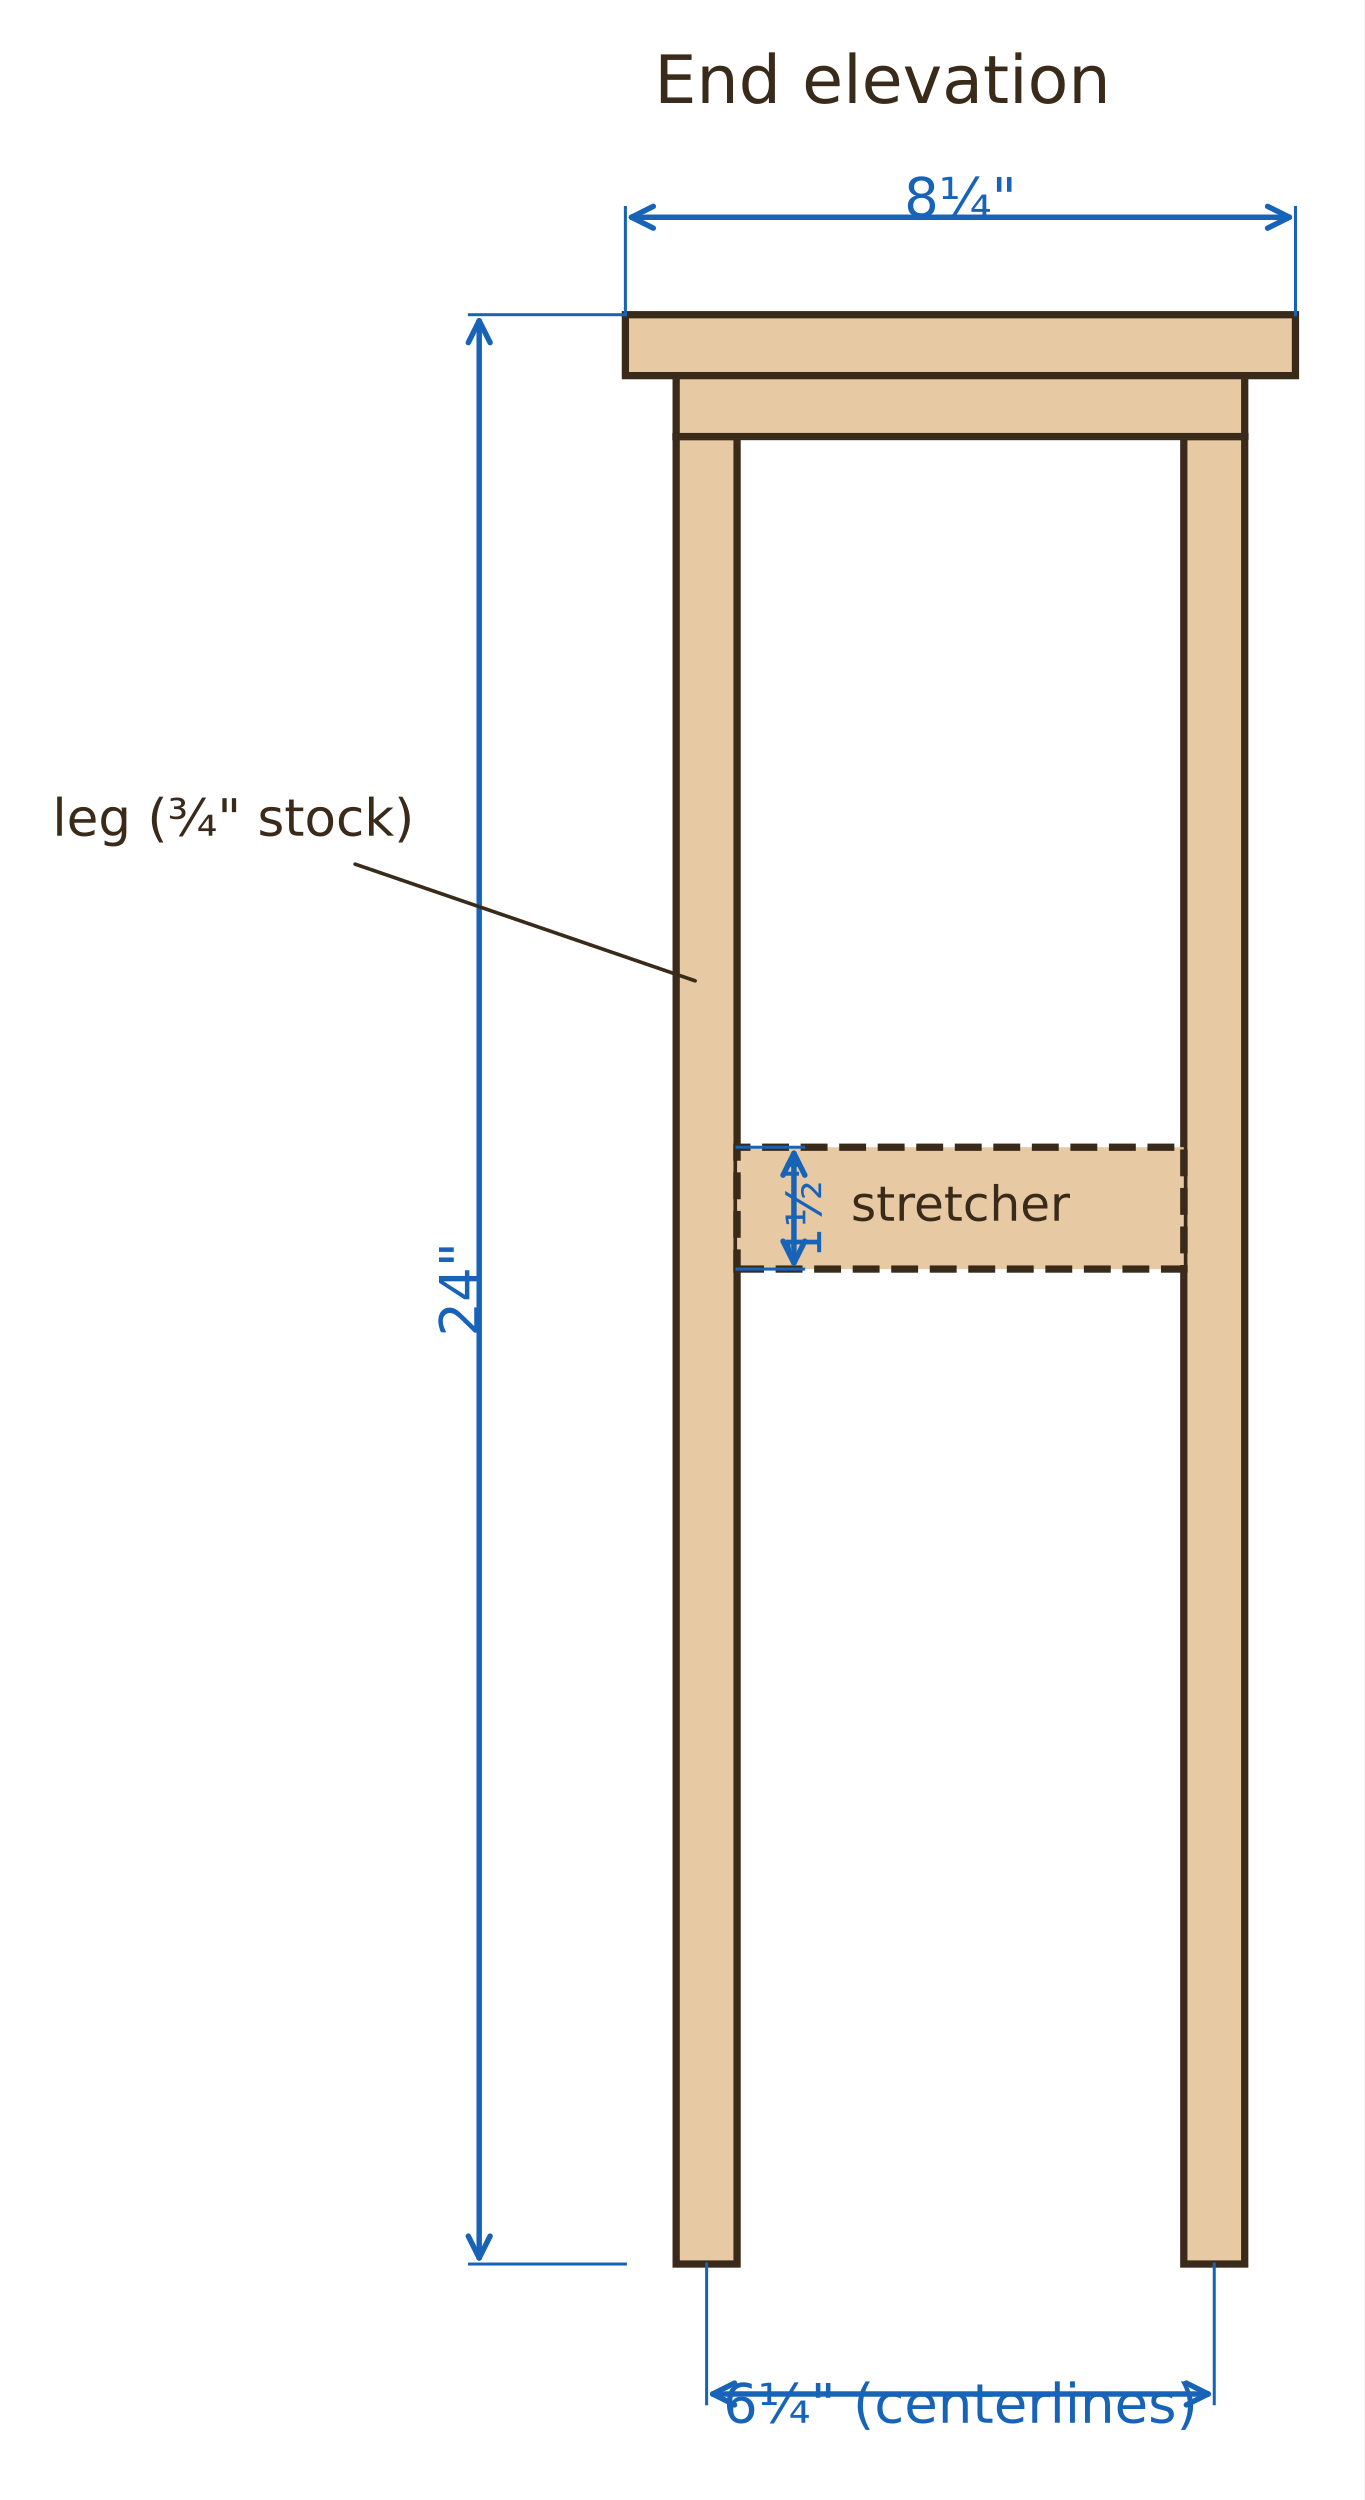
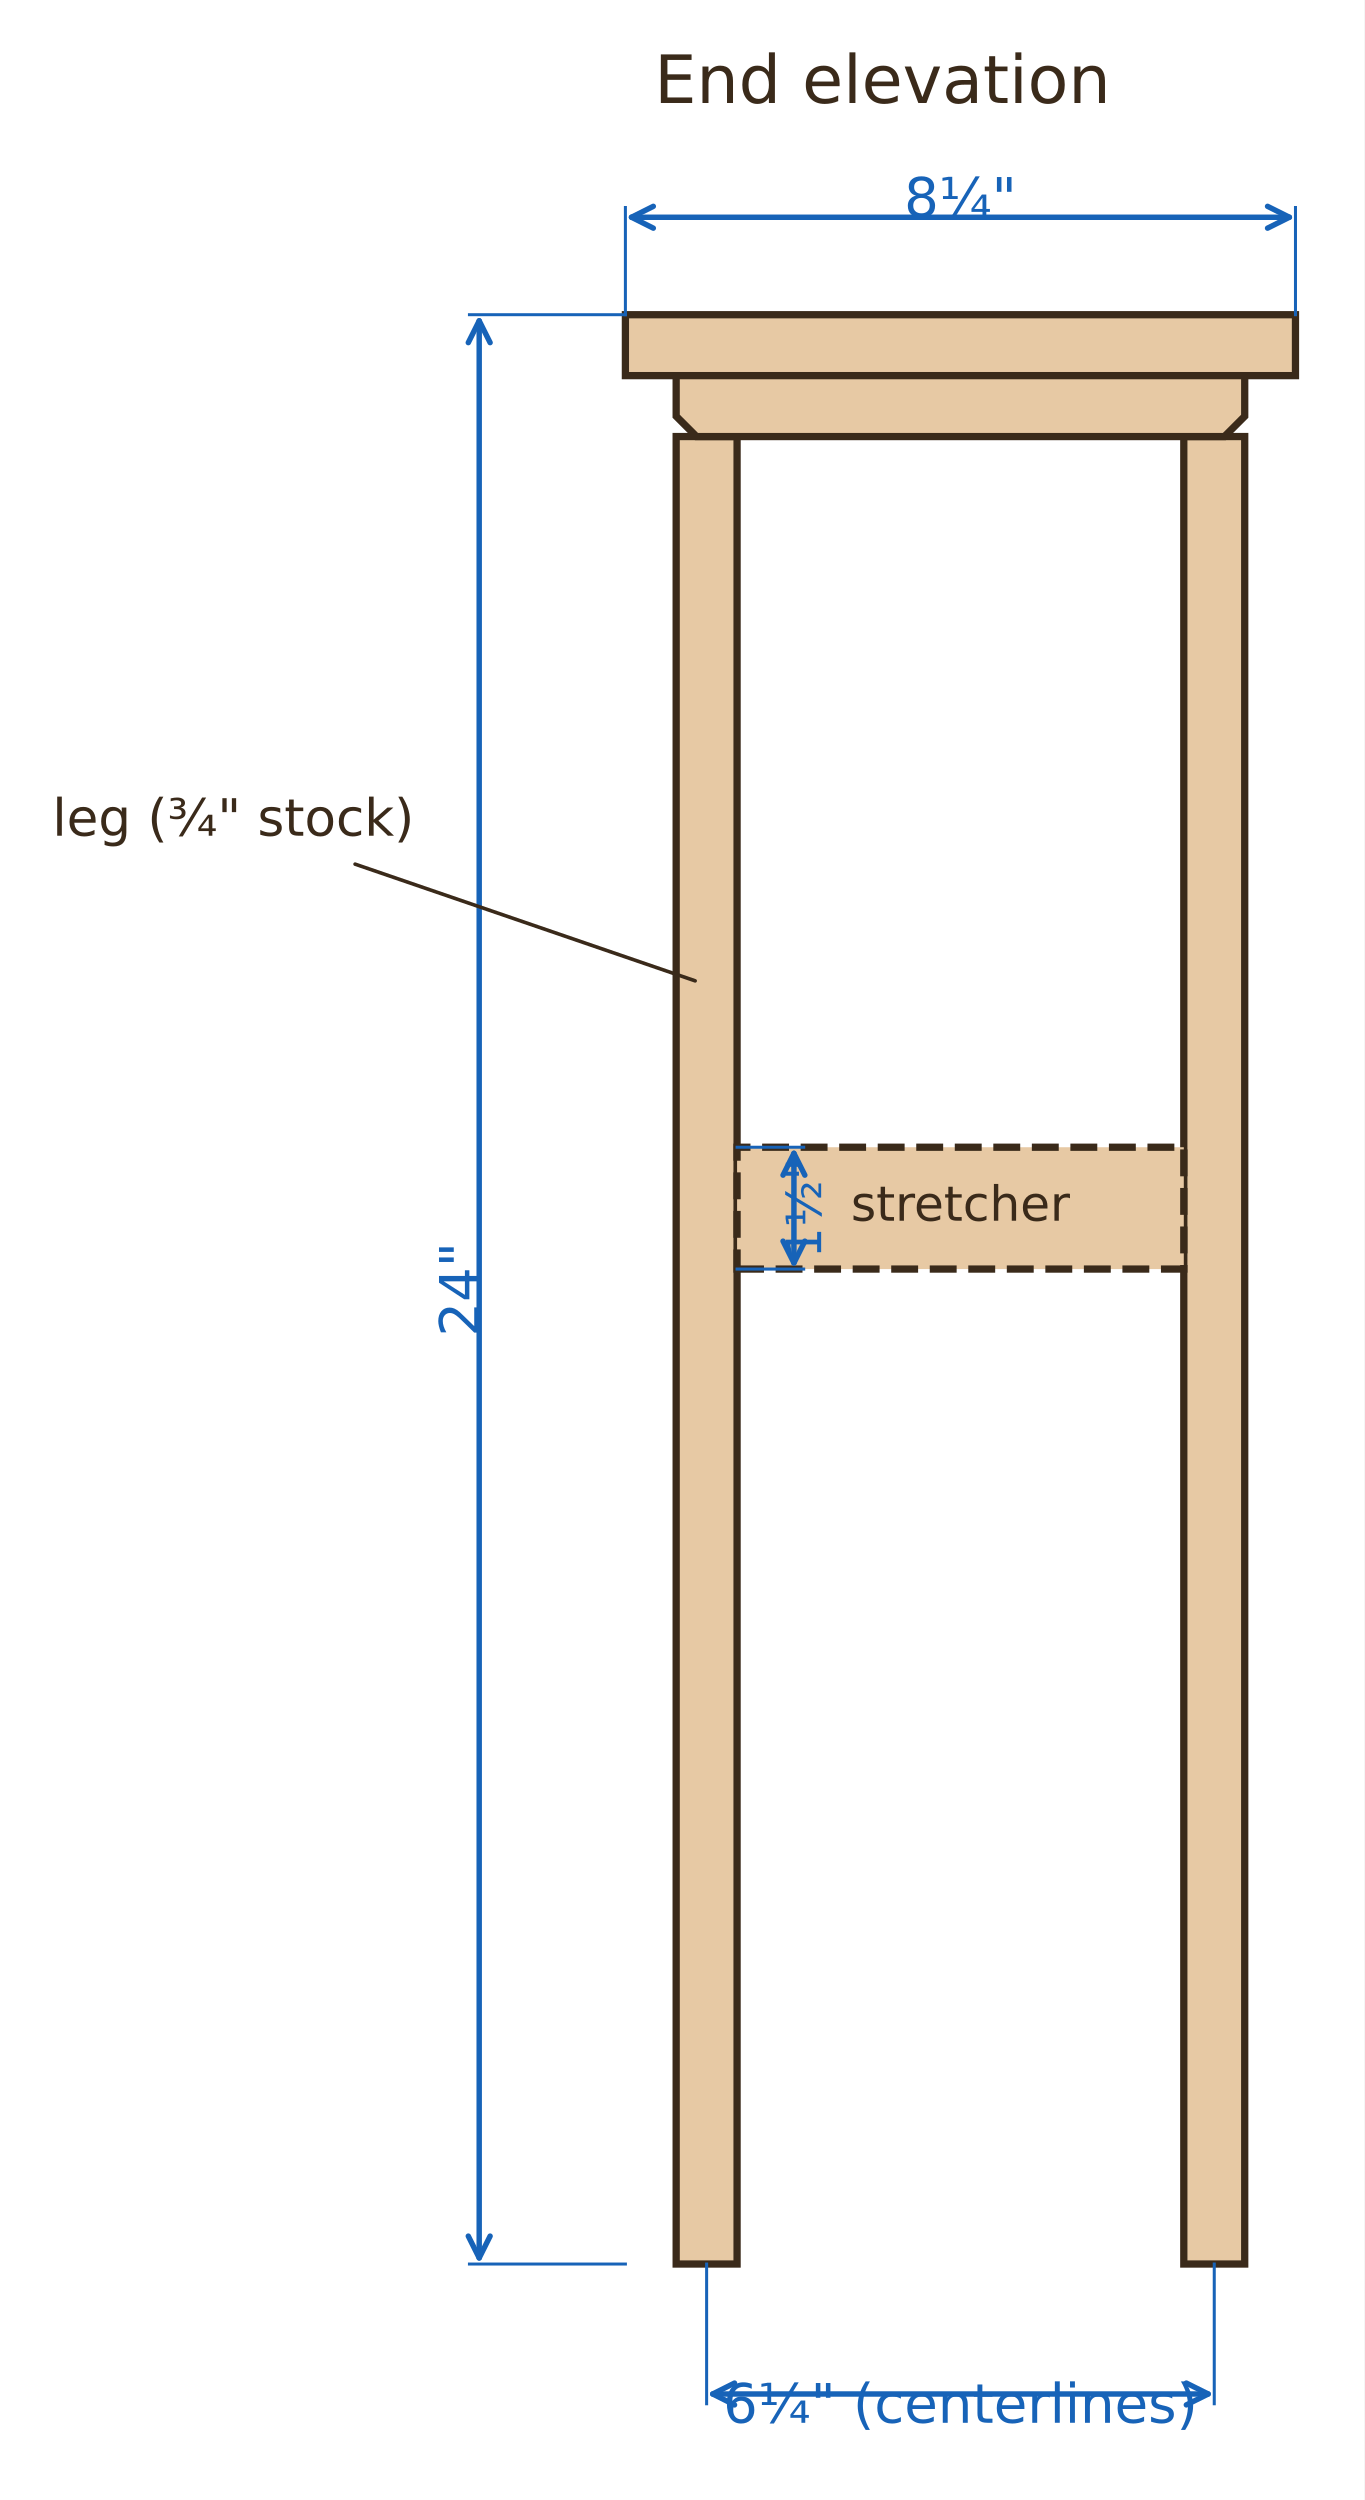
<svg xmlns="http://www.w3.org/2000/svg" xmlns:xlink="http://www.w3.org/1999/xlink" width="225.188pt" height="412.63pt" viewBox="0 0 225.188 412.63" version="1.1">
  <defs>
    <style type="text/css">*{stroke-linejoin: round; stroke-linecap: butt}</style>
  </defs>
  <g id="figure_1">
    <g id="patch_1">
      <path d="M 0 412.63  L 225.188 412.63  L 225.188 0  L 0 0  z " style="fill: #ffffff" />
    </g>
    <g id="axes_1">
      <g id="patch_2">
-         <path d="M 103.223 61.998  L 213.821 61.998  L 213.821 51.944  L 103.223 51.944  z " clip-path="url(#pfedff070a3)" style="fill: #e7c9a4; stroke: #3a2a1a; stroke-width: 1.2; stroke-linejoin: miter" />
+         <path d="M 103.223 61.998  L 213.821 61.998  L 213.821 51.944  L 103.223 51.944  z " clip-path="url(#p80b5332118)" style="fill: #e7c9a4; stroke: #3a2a1a; stroke-width: 1.2; stroke-linejoin: miter" />
      </g>
      <g id="patch_3">
-         <path d="M 111.602 373.682  L 121.656 373.682  L 121.656 72.052  L 111.602 72.052  z " clip-path="url(#pfedff070a3)" style="fill: #e7c9a4; stroke: #3a2a1a; stroke-width: 1.2; stroke-linejoin: miter" />
+         <path d="M 111.602 373.682  L 121.656 373.682  L 121.656 72.052  L 111.602 72.052  z " clip-path="url(#p80b5332118)" style="fill: #e7c9a4; stroke: #3a2a1a; stroke-width: 1.2; stroke-linejoin: miter" />
      </g>
      <g id="patch_4">
-         <path d="M 195.388 373.682  L 205.443 373.682  L 205.443 72.052  L 195.388 72.052  z " clip-path="url(#pfedff070a3)" style="fill: #e7c9a4; stroke: #3a2a1a; stroke-width: 1.2; stroke-linejoin: miter" />
+         <path d="M 195.388 373.682  L 205.443 373.682  L 205.443 72.052  L 195.388 72.052  z " clip-path="url(#p80b5332118)" style="fill: #e7c9a4; stroke: #3a2a1a; stroke-width: 1.2; stroke-linejoin: miter" />
      </g>
      <g id="patch_5">
-         <path d="M 111.602 72.052  L 205.443 72.052  L 205.443 61.998  L 111.602 61.998  z " clip-path="url(#pfedff070a3)" style="fill: #e7c9a4; stroke: #3a2a1a; stroke-width: 1.2; stroke-linejoin: miter" />
+         <path d="M 111.602 61.998  L 111.602 68.701  L 114.954 72.052  L 202.091 72.052  L 205.443 68.701  L 205.443 61.998  z " clip-path="url(#p80b5332118)" style="fill: #e7c9a4; stroke: #3a2a1a; stroke-width: 1.2; stroke-linejoin: miter" />
      </g>
      <g id="patch_6">
-         <path d="M 121.656 209.462  L 195.388 209.462  L 195.388 189.353  L 121.656 189.353  z " clip-path="url(#pfedff070a3)" style="fill: #e7c9a4; stroke-dasharray: 4.44,1.92; stroke-dashoffset: 0; stroke: #3a2a1a; stroke-width: 1.2; stroke-linejoin: miter" />
+         <path d="M 121.656 209.462  L 195.388 209.462  L 195.388 189.353  L 121.656 189.353  z " clip-path="url(#p80b5332118)" style="fill: #e7c9a4; stroke-dasharray: 4.44,1.92; stroke-dashoffset: 0; stroke: #3a2a1a; stroke-width: 1.2; stroke-linejoin: miter" />
      </g>
      <g id="line2d_1">
-         <path d="M 103.223 373.682  L 77.484 373.682  " clip-path="url(#pfedff070a3)" style="fill: none; stroke: #1763b8; stroke-width: 0.5; stroke-linecap: square" />
+         <path d="M 103.223 373.682  L 77.484 373.682  " clip-path="url(#p80b5332118)" style="fill: none; stroke: #1763b8; stroke-width: 0.5; stroke-linecap: square" />
      </g>
      <g id="line2d_2">
-         <path d="M 103.223 51.944  L 77.484 51.944  " clip-path="url(#pfedff070a3)" style="fill: none; stroke: #1763b8; stroke-width: 0.5; stroke-linecap: square" />
+         <path d="M 103.223 51.944  L 77.484 51.944  " clip-path="url(#p80b5332118)" style="fill: none; stroke: #1763b8; stroke-width: 0.5; stroke-linecap: square" />
      </g>
      <g id="line2d_3">
-         <path d="M 103.223 51.944  L 103.223 34.248  " clip-path="url(#pfedff070a3)" style="fill: none; stroke: #1763b8; stroke-width: 0.5; stroke-linecap: square" />
+         <path d="M 103.223 51.944  L 103.223 34.248  " clip-path="url(#p80b5332118)" style="fill: none; stroke: #1763b8; stroke-width: 0.5; stroke-linecap: square" />
      </g>
      <g id="line2d_4">
-         <path d="M 213.821 51.944  L 213.821 34.248  " clip-path="url(#pfedff070a3)" style="fill: none; stroke: #1763b8; stroke-width: 0.5; stroke-linecap: square" />
+         <path d="M 213.821 51.944  L 213.821 34.248  " clip-path="url(#p80b5332118)" style="fill: none; stroke: #1763b8; stroke-width: 0.5; stroke-linecap: square" />
      </g>
      <g id="line2d_5">
-         <path d="M 116.629 373.682  L 116.629 396.74  " clip-path="url(#pfedff070a3)" style="fill: none; stroke: #1763b8; stroke-width: 0.5; stroke-linecap: square" />
+         <path d="M 116.629 373.682  L 116.629 396.74  " clip-path="url(#p80b5332118)" style="fill: none; stroke: #1763b8; stroke-width: 0.5; stroke-linecap: square" />
      </g>
      <g id="line2d_6">
-         <path d="M 200.415 373.682  L 200.415 396.74  " clip-path="url(#pfedff070a3)" style="fill: none; stroke: #1763b8; stroke-width: 0.5; stroke-linecap: square" />
+         <path d="M 200.415 373.682  L 200.415 396.74  " clip-path="url(#p80b5332118)" style="fill: none; stroke: #1763b8; stroke-width: 0.5; stroke-linecap: square" />
      </g>
      <g id="line2d_7">
-         <path d="M 121.656 209.462  L 132.649 209.462  " clip-path="url(#pfedff070a3)" style="fill: none; stroke: #1763b8; stroke-width: 0.5; stroke-linecap: square" />
+         <path d="M 121.656 209.462  L 132.649 209.462  " clip-path="url(#p80b5332118)" style="fill: none; stroke: #1763b8; stroke-width: 0.5; stroke-linecap: square" />
      </g>
      <g id="line2d_8">
-         <path d="M 121.656 189.353  L 132.649 189.353  " clip-path="url(#pfedff070a3)" style="fill: none; stroke: #1763b8; stroke-width: 0.5; stroke-linecap: square" />
+         <path d="M 121.656 189.353  L 132.649 189.353  " clip-path="url(#p80b5332118)" style="fill: none; stroke: #1763b8; stroke-width: 0.5; stroke-linecap: square" />
      </g>
      <g id="text_1">
        <g style="fill: #3a2a1a" transform="translate(140.4448 201.4858) scale(0.08 -0.08)">
          <defs>
            <path id="DejaVuSans-56" d="M 2834 3397  L 2834 2853  Q 2591 2978 2328 3040  Q 2066 3103 1784 3103  Q 1356 3103 1142 2972  Q 928 2841 928 2578  Q 928 2378 1081 2264  Q 1234 2150 1697 2047  L 1894 2003  Q 2506 1872 2764 1633  Q 3022 1394 3022 966  Q 3022 478 2636 193  Q 2250 -91 1575 -91  Q 1294 -91 989 -36  Q 684 19 347 128  L 347 722  Q 666 556 975 473  Q 1284 391 1588 391  Q 1994 391 2212 530  Q 2431 669 2431 922  Q 2431 1156 2273 1281  Q 2116 1406 1581 1522  L 1381 1569  Q 847 1681 609 1914  Q 372 2147 372 2553  Q 372 3047 722 3315  Q 1072 3584 1716 3584  Q 2034 3584 2315 3537  Q 2597 3491 2834 3397  z " transform="scale(0.015625)" />
            <path id="DejaVuSans-57" d="M 1172 4494  L 1172 3500  L 2356 3500  L 2356 3053  L 1172 3053  L 1172 1153  Q 1172 725 1289 603  Q 1406 481 1766 481  L 2356 481  L 2356 0  L 1766 0  Q 1100 0 847 248  Q 594 497 594 1153  L 594 3053  L 172 3053  L 172 3500  L 594 3500  L 594 4494  L 1172 4494  z " transform="scale(0.015625)" />
            <path id="DejaVuSans-55" d="M 2631 2963  Q 2534 3019 2420 3045  Q 2306 3072 2169 3072  Q 1681 3072 1420 2755  Q 1159 2438 1159 1844  L 1159 0  L 581 0  L 581 3500  L 1159 3500  L 1159 2956  Q 1341 3275 1631 3429  Q 1922 3584 2338 3584  Q 2397 3584 2469 3576  Q 2541 3569 2628 3553  L 2631 2963  z " transform="scale(0.015625)" />
            <path id="DejaVuSans-48" d="M 3597 1894  L 3597 1613  L 953 1613  Q 991 1019 1311 708  Q 1631 397 2203 397  Q 2534 397 2845 478  Q 3156 559 3463 722  L 3463 178  Q 3153 47 2828 -22  Q 2503 -91 2169 -91  Q 1331 -91 842 396  Q 353 884 353 1716  Q 353 2575 817 3079  Q 1281 3584 2069 3584  Q 2775 3584 3186 3129  Q 3597 2675 3597 1894  z M 3022 2063  Q 3016 2534 2758 2815  Q 2500 3097 2075 3097  Q 1594 3097 1305 2825  Q 1016 2553 972 2059  L 3022 2063  z " transform="scale(0.015625)" />
            <path id="DejaVuSans-46" d="M 3122 3366  L 3122 2828  Q 2878 2963 2633 3030  Q 2388 3097 2138 3097  Q 1578 3097 1268 2742  Q 959 2388 959 1747  Q 959 1106 1268 751  Q 1578 397 2138 397  Q 2388 397 2633 464  Q 2878 531 3122 666  L 3122 134  Q 2881 22 2623 -34  Q 2366 -91 2075 -91  Q 1284 -91 818 406  Q 353 903 353 1747  Q 353 2603 823 3093  Q 1294 3584 2113 3584  Q 2378 3584 2631 3529  Q 2884 3475 3122 3366  z " transform="scale(0.015625)" />
            <path id="DejaVuSans-4b" d="M 3513 2113  L 3513 0  L 2938 0  L 2938 2094  Q 2938 2591 2744 2837  Q 2550 3084 2163 3084  Q 1697 3084 1428 2787  Q 1159 2491 1159 1978  L 1159 0  L 581 0  L 581 4863  L 1159 4863  L 1159 2956  Q 1366 3272 1645 3428  Q 1925 3584 2291 3584  Q 2894 3584 3203 3211  Q 3513 2838 3513 2113  z " transform="scale(0.015625)" />
          </defs>
          <use xlink:href="#DejaVuSans-56" />
          <use xlink:href="#DejaVuSans-57" transform="translate(52.09375 0)" />
          <use xlink:href="#DejaVuSans-55" transform="translate(91.29688 0)" />
          <use xlink:href="#DejaVuSans-48" transform="translate(130.2031 0)" />
          <use xlink:href="#DejaVuSans-57" transform="translate(191.7344 0)" />
          <use xlink:href="#DejaVuSans-46" transform="translate(230.9375 0)" />
          <use xlink:href="#DejaVuSans-4b" transform="translate(285.9219 0)" />
          <use xlink:href="#DejaVuSans-48" transform="translate(349.2969 0)" />
          <use xlink:href="#DejaVuSans-55" transform="translate(410.8281 0)" />
        </g>
      </g>
      <g id="patch_7">
        <path d="M 79.093 52.95  Q 79.093 212.813 79.093 372.676  " style="fill: none; stroke: #1763b8; stroke-width: 0.9; stroke-linecap: round" />
        <path d="M 77.293 56.55  L 79.093 52.95  L 80.893 56.55  " style="fill: none; stroke: #1763b8; stroke-width: 0.9; stroke-linecap: round" />
        <path d="M 80.893 369.076  L 79.093 372.676  L 77.293 369.076  " style="fill: none; stroke: #1763b8; stroke-width: 0.9; stroke-linecap: round" />
      </g>
      <g id="text_2">
        <g style="fill: #1763b8" transform="translate(79.01791 220.6094) rotate(-90) scale(0.09 -0.09)">
          <defs>
            <path id="DejaVuSans-15" d="M 1228 531  L 3431 531  L 3431 0  L 469 0  L 469 531  Q 828 903 1448 1529  Q 2069 2156 2228 2338  Q 2531 2678 2651 2914  Q 2772 3150 2772 3378  Q 2772 3750 2511 3984  Q 2250 4219 1831 4219  Q 1534 4219 1204 4116  Q 875 4013 500 3803  L 500 4441  Q 881 4594 1212 4672  Q 1544 4750 1819 4750  Q 2544 4750 2975 4387  Q 3406 4025 3406 3419  Q 3406 3131 3298 2873  Q 3191 2616 2906 2266  Q 2828 2175 2409 1742  Q 1991 1309 1228 531  z " transform="scale(0.015625)" />
            <path id="DejaVuSans-17" d="M 2419 4116  L 825 1625  L 2419 1625  L 2419 4116  z M 2253 4666  L 3047 4666  L 3047 1625  L 3713 1625  L 3713 1100  L 3047 1100  L 3047 0  L 2419 0  L 2419 1100  L 313 1100  L 313 1709  L 2253 4666  z " transform="scale(0.015625)" />
            <path id="DejaVuSans-5" d="M 1147 4666  L 1147 2931  L 616 2931  L 616 4666  L 1147 4666  z M 2328 4666  L 2328 2931  L 1797 2931  L 1797 4666  L 2328 4666  z " transform="scale(0.015625)" />
          </defs>
          <use xlink:href="#DejaVuSans-15" />
          <use xlink:href="#DejaVuSans-17" transform="translate(63.625 0)" />
          <use xlink:href="#DejaVuSans-5" transform="translate(127.25 0)" />
        </g>
      </g>
      <g id="patch_8">
        <path d="M 212.815 35.857  Q 158.522 35.857 104.23 35.857  " style="fill: none; stroke: #1763b8; stroke-width: 0.9; stroke-linecap: round" />
        <path d="M 209.215 34.057  L 212.815 35.857  L 209.215 37.657  " style="fill: none; stroke: #1763b8; stroke-width: 0.9; stroke-linecap: round" />
        <path d="M 107.83 37.657  L 104.23 35.857  L 107.83 34.057  " style="fill: none; stroke: #1763b8; stroke-width: 0.9; stroke-linecap: round" />
      </g>
      <g id="text_3">
        <g style="fill: #1763b8" transform="translate(149.2277 35.78167) scale(0.09 -0.09)">
          <defs>
            <path id="DejaVuSans-1b" d="M 2034 2216  Q 1584 2216 1326 1975  Q 1069 1734 1069 1313  Q 1069 891 1326 650  Q 1584 409 2034 409  Q 2484 409 2743 651  Q 3003 894 3003 1313  Q 3003 1734 2745 1975  Q 2488 2216 2034 2216  z M 1403 2484  Q 997 2584 770 2862  Q 544 3141 544 3541  Q 544 4100 942 4425  Q 1341 4750 2034 4750  Q 2731 4750 3128 4425  Q 3525 4100 3525 3541  Q 3525 3141 3298 2862  Q 3072 2584 2669 2484  Q 3125 2378 3379 2068  Q 3634 1759 3634 1313  Q 3634 634 3220 271  Q 2806 -91 2034 -91  Q 1263 -91 848 271  Q 434 634 434 1313  Q 434 1759 690 2068  Q 947 2378 1403 2484  z M 1172 3481  Q 1172 3119 1398 2916  Q 1625 2713 2034 2713  Q 2441 2713 2670 2916  Q 2900 3119 2900 3481  Q 2900 3844 2670 4047  Q 2441 4250 2034 4250  Q 1625 4250 1398 4047  Q 1172 3844 1172 3481  z " transform="scale(0.015625)" />
            <path id="DejaVuSans-7e" d="M 488 2431  L 1125 2431  L 1125 4341  L 428 4213  L 428 4575  L 1147 4697  L 1575 4697  L 1575 2431  L 2216 2431  L 2216 2088  L 488 2088  L 488 2431  z M 5125 2231  L 4159 921  L 5125 921  L 5125 2231  z M 5056 2609  L 5575 2609  L 5575 921  L 5997 921  L 5997 581  L 5575 581  L 5575 0  L 5125 0  L 5125 581  L 3831 581  L 3831 959  L 5056 2609  z M 4307 4750  L 4807 4750  L 1894 -91  L 1394 -91  L 4307 4750  z " transform="scale(0.015625)" />
          </defs>
          <use xlink:href="#DejaVuSans-1b" />
          <use xlink:href="#DejaVuSans-7e" transform="translate(63.625 0)" />
          <use xlink:href="#DejaVuSans-5" transform="translate(160.5469 0)" />
        </g>
      </g>
      <g id="patch_9">
        <path d="M 199.409 395.132  Q 158.522 395.132 117.635 395.132  " style="fill: none; stroke: #1763b8; stroke-width: 0.9; stroke-linecap: round" />
        <path d="M 195.809 393.332  L 199.409 395.132  L 195.809 396.932  " style="fill: none; stroke: #1763b8; stroke-width: 0.9; stroke-linecap: round" />
        <path d="M 121.235 396.932  L 117.635 395.132  L 121.235 393.332  " style="fill: none; stroke: #1763b8; stroke-width: 0.9; stroke-linecap: round" />
      </g>
      <g id="text_4">
        <g style="fill: #1763b8" transform="translate(119.3428 399.883) scale(0.09 -0.09)">
          <defs>
            <path id="DejaVuSans-19" d="M 2113 2584  Q 1688 2584 1439 2293  Q 1191 2003 1191 1497  Q 1191 994 1439 701  Q 1688 409 2113 409  Q 2538 409 2786 701  Q 3034 994 3034 1497  Q 3034 2003 2786 2293  Q 2538 2584 2113 2584  z M 3366 4563  L 3366 3988  Q 3128 4100 2886 4159  Q 2644 4219 2406 4219  Q 1781 4219 1451 3797  Q 1122 3375 1075 2522  Q 1259 2794 1537 2939  Q 1816 3084 2150 3084  Q 2853 3084 3261 2657  Q 3669 2231 3669 1497  Q 3669 778 3244 343  Q 2819 -91 2113 -91  Q 1303 -91 875 529  Q 447 1150 447 2328  Q 447 3434 972 4092  Q 1497 4750 2381 4750  Q 2619 4750 2861 4703  Q 3103 4656 3366 4563  z " transform="scale(0.015625)" />
            <path id="DejaVuSans-3" transform="scale(0.015625)" />
            <path id="DejaVuSans-b" d="M 1984 4856  Q 1566 4138 1362 3434  Q 1159 2731 1159 2009  Q 1159 1288 1364 580  Q 1569 -128 1984 -844  L 1484 -844  Q 1016 -109 783 600  Q 550 1309 550 2009  Q 550 2706 781 3412  Q 1013 4119 1484 4856  L 1984 4856  z " transform="scale(0.015625)" />
            <path id="DejaVuSans-51" d="M 3513 2113  L 3513 0  L 2938 0  L 2938 2094  Q 2938 2591 2744 2837  Q 2550 3084 2163 3084  Q 1697 3084 1428 2787  Q 1159 2491 1159 1978  L 1159 0  L 581 0  L 581 3500  L 1159 3500  L 1159 2956  Q 1366 3272 1645 3428  Q 1925 3584 2291 3584  Q 2894 3584 3203 3211  Q 3513 2838 3513 2113  z " transform="scale(0.015625)" />
            <path id="DejaVuSans-4f" d="M 603 4863  L 1178 4863  L 1178 0  L 603 0  L 603 4863  z " transform="scale(0.015625)" />
            <path id="DejaVuSans-4c" d="M 603 3500  L 1178 3500  L 1178 0  L 603 0  L 603 3500  z M 603 4863  L 1178 4863  L 1178 4134  L 603 4134  L 603 4863  z " transform="scale(0.015625)" />
            <path id="DejaVuSans-c" d="M 513 4856  L 1013 4856  Q 1481 4119 1714 3412  Q 1947 2706 1947 2009  Q 1947 1309 1714 600  Q 1481 -109 1013 -844  L 513 -844  Q 928 -128 1133 580  Q 1338 1288 1338 2009  Q 1338 2731 1133 3434  Q 928 4138 513 4856  z " transform="scale(0.015625)" />
          </defs>
          <use xlink:href="#DejaVuSans-19" />
          <use xlink:href="#DejaVuSans-7e" transform="translate(63.625 0)" />
          <use xlink:href="#DejaVuSans-5" transform="translate(160.5469 0)" />
          <use xlink:href="#DejaVuSans-3" transform="translate(206.5469 0)" />
          <use xlink:href="#DejaVuSans-b" transform="translate(238.3281 0)" />
          <use xlink:href="#DejaVuSans-46" transform="translate(277.3438 0)" />
          <use xlink:href="#DejaVuSans-48" transform="translate(332.3281 0)" />
          <use xlink:href="#DejaVuSans-51" transform="translate(393.8594 0)" />
          <use xlink:href="#DejaVuSans-57" transform="translate(457.2344 0)" />
          <use xlink:href="#DejaVuSans-48" transform="translate(496.4375 0)" />
          <use xlink:href="#DejaVuSans-55" transform="translate(557.9688 0)" />
          <use xlink:href="#DejaVuSans-4f" transform="translate(599.0781 0)" />
          <use xlink:href="#DejaVuSans-4c" transform="translate(626.8594 0)" />
          <use xlink:href="#DejaVuSans-51" transform="translate(654.6406 0)" />
          <use xlink:href="#DejaVuSans-48" transform="translate(718.0156 0)" />
          <use xlink:href="#DejaVuSans-56" transform="translate(779.5469 0)" />
          <use xlink:href="#DejaVuSans-c" transform="translate(831.6406 0)" />
        </g>
      </g>
      <g id="patch_10">
        <path d="M 131.04 190.359  Q 131.04 199.407 131.04 208.455  " style="fill: none; stroke: #1763b8; stroke-width: 0.9; stroke-linecap: round" />
        <path d="M 129.24 193.959  L 131.04 190.359  L 132.84 193.959  " style="fill: none; stroke: #1763b8; stroke-width: 0.9; stroke-linecap: round" />
        <path d="M 132.84 204.855  L 131.04 208.455  L 129.24 204.855  " style="fill: none; stroke: #1763b8; stroke-width: 0.9; stroke-linecap: round" />
      </g>
      <g id="text_5">
        <g style="fill: #1763b8" transform="translate(135.5316 207.6692) rotate(-90) scale(0.08 -0.08)">
          <defs>
            <path id="DejaVuSans-14" d="M 794 531  L 1825 531  L 1825 4091  L 703 3866  L 703 4441  L 1819 4666  L 2450 4666  L 2450 531  L 3481 531  L 3481 0  L 794 0  L 794 531  z " transform="scale(0.015625)" />
            <path id="DejaVuSans-7f" d="M 488 2431  L 1125 2431  L 1125 4341  L 428 4213  L 428 4575  L 1147 4697  L 1575 4697  L 1575 2431  L 2216 2431  L 2216 2088  L 488 2088  L 488 2431  z M 4472 356  L 5797 356  L 5797 0  L 3928 0  L 3928 343  Q 4034 440 4231 615  Q 5306 1568 5306 1862  Q 5306 2068 5143 2194  Q 4981 2321 4715 2321  Q 4553 2321 4362 2266  Q 4172 2212 3947 2103  L 3947 2487  Q 4187 2575 4395 2618  Q 4603 2662 4781 2662  Q 5234 2662 5506 2456  Q 5778 2250 5778 1912  Q 5778 1478 4743 590  Q 4568 440 4472 356  z M 4307 4750  L 4807 4750  L 1894 -91  L 1394 -91  L 4307 4750  z " transform="scale(0.015625)" />
          </defs>
          <use xlink:href="#DejaVuSans-14" />
          <use xlink:href="#DejaVuSans-7f" transform="translate(63.625 0)" />
          <use xlink:href="#DejaVuSans-5" transform="translate(160.5469 0)" />
        </g>
      </g>
      <g id="patch_11">
        <path d="M 58.608 142.629  Q 86.671 152.26 114.735 161.891  " style="fill: none; stroke: #3a2a1a; stroke-width: 0.6; stroke-linecap: round" />
      </g>
      <g id="text_6">
        <g style="fill: #3a2a1a" transform="translate(8.64 137.9382) scale(0.085 -0.085)">
          <defs>
            <path id="DejaVuSans-4a" d="M 2906 1791  Q 2906 2416 2648 2759  Q 2391 3103 1925 3103  Q 1463 3103 1205 2759  Q 947 2416 947 1791  Q 947 1169 1205 825  Q 1463 481 1925 481  Q 2391 481 2648 825  Q 2906 1169 2906 1791  z M 3481 434  Q 3481 -459 3084 -895  Q 2688 -1331 1869 -1331  Q 1566 -1331 1297 -1286  Q 1028 -1241 775 -1147  L 775 -588  Q 1028 -725 1275 -790  Q 1522 -856 1778 -856  Q 2344 -856 2625 -561  Q 2906 -266 2906 331  L 2906 616  Q 2728 306 2450 153  Q 2172 0 1784 0  Q 1141 0 747 490  Q 353 981 353 1791  Q 353 2603 747 3093  Q 1141 3584 1784 3584  Q 2172 3584 2450 3431  Q 2728 3278 2906 2969  L 2906 3500  L 3481 3500  L 3481 434  z " transform="scale(0.015625)" />
            <path id="DejaVuSans-80" d="M 1638 3500  Q 1925 3444 2083 3273  Q 2241 3103 2241 2847  Q 2241 2459 1944 2250  Q 1647 2041 1094 2041  Q 916 2041 720 2073  Q 525 2106 306 2169  L 306 2547  Q 469 2463 655 2422  Q 841 2381 1050 2381  Q 1391 2381 1578 2504  Q 1766 2628 1766 2847  Q 1766 3078 1592 3197  Q 1419 3316 1081 3316  L 813 3316  L 813 3653  L 1106 3653  Q 1400 3653 1551 3751  Q 1703 3850 1703 4038  Q 1703 4219 1547 4314  Q 1391 4409 1094 4409  Q 969 4409 809 4381  Q 650 4353 397 4281  L 397 4641  Q 625 4694 825 4722  Q 1025 4750 1197 4750  Q 1647 4750 1911 4565  Q 2175 4381 2175 4072  Q 2175 3856 2034 3706  Q 1894 3556 1638 3500  z M 5125 2231  L 4159 921  L 5125 921  L 5125 2231  z M 5056 2609  L 5575 2609  L 5575 921  L 5997 921  L 5997 581  L 5575 581  L 5575 0  L 5125 0  L 5125 581  L 3831 581  L 3831 959  L 5056 2609  z M 4307 4750  L 4807 4750  L 1894 -91  L 1394 -91  L 4307 4750  z " transform="scale(0.015625)" />
            <path id="DejaVuSans-52" d="M 1959 3097  Q 1497 3097 1228 2736  Q 959 2375 959 1747  Q 959 1119 1226 758  Q 1494 397 1959 397  Q 2419 397 2687 759  Q 2956 1122 2956 1747  Q 2956 2369 2687 2733  Q 2419 3097 1959 3097  z M 1959 3584  Q 2709 3584 3137 3096  Q 3566 2609 3566 1747  Q 3566 888 3137 398  Q 2709 -91 1959 -91  Q 1206 -91 779 398  Q 353 888 353 1747  Q 353 2609 779 3096  Q 1206 3584 1959 3584  z " transform="scale(0.015625)" />
            <path id="DejaVuSans-4e" d="M 581 4863  L 1159 4863  L 1159 1991  L 2875 3500  L 3609 3500  L 1753 1863  L 3688 0  L 2938 0  L 1159 1709  L 1159 0  L 581 0  L 581 4863  z " transform="scale(0.015625)" />
          </defs>
          <use xlink:href="#DejaVuSans-4f" />
          <use xlink:href="#DejaVuSans-48" transform="translate(27.78125 0)" />
          <use xlink:href="#DejaVuSans-4a" transform="translate(89.3125 0)" />
          <use xlink:href="#DejaVuSans-3" transform="translate(152.7969 0)" />
          <use xlink:href="#DejaVuSans-b" transform="translate(184.5781 0)" />
          <use xlink:href="#DejaVuSans-80" transform="translate(223.5938 0)" />
          <use xlink:href="#DejaVuSans-5" transform="translate(320.5156 0)" />
          <use xlink:href="#DejaVuSans-3" transform="translate(366.5156 0)" />
          <use xlink:href="#DejaVuSans-56" transform="translate(398.2969 0)" />
          <use xlink:href="#DejaVuSans-57" transform="translate(450.3906 0)" />
          <use xlink:href="#DejaVuSans-52" transform="translate(489.5938 0)" />
          <use xlink:href="#DejaVuSans-46" transform="translate(550.7812 0)" />
          <use xlink:href="#DejaVuSans-4e" transform="translate(605.7656 0)" />
          <use xlink:href="#DejaVuSans-c" transform="translate(663.6719 0)" />
        </g>
      </g>
      <g id="text_7">
        <g style="fill: #3a2a1a" transform="translate(107.995 16.99828) scale(0.11 -0.11)">
          <defs>
            <path id="DejaVuSans-28" d="M 628 4666  L 3578 4666  L 3578 4134  L 1259 4134  L 1259 2753  L 3481 2753  L 3481 2222  L 1259 2222  L 1259 531  L 3634 531  L 3634 0  L 628 0  L 628 4666  z " transform="scale(0.015625)" />
            <path id="DejaVuSans-47" d="M 2906 2969  L 2906 4863  L 3481 4863  L 3481 0  L 2906 0  L 2906 525  Q 2725 213 2448 61  Q 2172 -91 1784 -91  Q 1150 -91 751 415  Q 353 922 353 1747  Q 353 2572 751 3078  Q 1150 3584 1784 3584  Q 2172 3584 2448 3432  Q 2725 3281 2906 2969  z M 947 1747  Q 947 1113 1208 752  Q 1469 391 1925 391  Q 2381 391 2643 752  Q 2906 1113 2906 1747  Q 2906 2381 2643 2742  Q 2381 3103 1925 3103  Q 1469 3103 1208 2742  Q 947 2381 947 1747  z " transform="scale(0.015625)" />
            <path id="DejaVuSans-59" d="M 191 3500  L 800 3500  L 1894 563  L 2988 3500  L 3597 3500  L 2284 0  L 1503 0  L 191 3500  z " transform="scale(0.015625)" />
            <path id="DejaVuSans-44" d="M 2194 1759  Q 1497 1759 1228 1600  Q 959 1441 959 1056  Q 959 750 1161 570  Q 1363 391 1709 391  Q 2188 391 2477 730  Q 2766 1069 2766 1631  L 2766 1759  L 2194 1759  z M 3341 1997  L 3341 0  L 2766 0  L 2766 531  Q 2569 213 2275 61  Q 1981 -91 1556 -91  Q 1019 -91 701 211  Q 384 513 384 1019  Q 384 1609 779 1909  Q 1175 2209 1959 2209  L 2766 2209  L 2766 2266  Q 2766 2663 2505 2880  Q 2244 3097 1772 3097  Q 1472 3097 1187 3025  Q 903 2953 641 2809  L 641 3341  Q 956 3463 1253 3523  Q 1550 3584 1831 3584  Q 2591 3584 2966 3190  Q 3341 2797 3341 1997  z " transform="scale(0.015625)" />
          </defs>
          <use xlink:href="#DejaVuSans-28" />
          <use xlink:href="#DejaVuSans-51" transform="translate(63.1875 0)" />
          <use xlink:href="#DejaVuSans-47" transform="translate(126.5625 0)" />
          <use xlink:href="#DejaVuSans-3" transform="translate(190.0469 0)" />
          <use xlink:href="#DejaVuSans-48" transform="translate(221.8281 0)" />
          <use xlink:href="#DejaVuSans-4f" transform="translate(283.3594 0)" />
          <use xlink:href="#DejaVuSans-48" transform="translate(311.1406 0)" />
          <use xlink:href="#DejaVuSans-59" transform="translate(372.6719 0)" />
          <use xlink:href="#DejaVuSans-44" transform="translate(431.8594 0)" />
          <use xlink:href="#DejaVuSans-57" transform="translate(493.1406 0)" />
          <use xlink:href="#DejaVuSans-4c" transform="translate(532.3438 0)" />
          <use xlink:href="#DejaVuSans-52" transform="translate(560.125 0)" />
          <use xlink:href="#DejaVuSans-51" transform="translate(621.3125 0)" />
        </g>
      </g>
    </g>
  </g>
  <defs>
-     <clipPath id="pfedff070a3">
+     <clipPath id="p80b5332118">
      <rect x="74.758" y="26.998" width="141.79" height="376.992" />
    </clipPath>
  </defs>
</svg>
